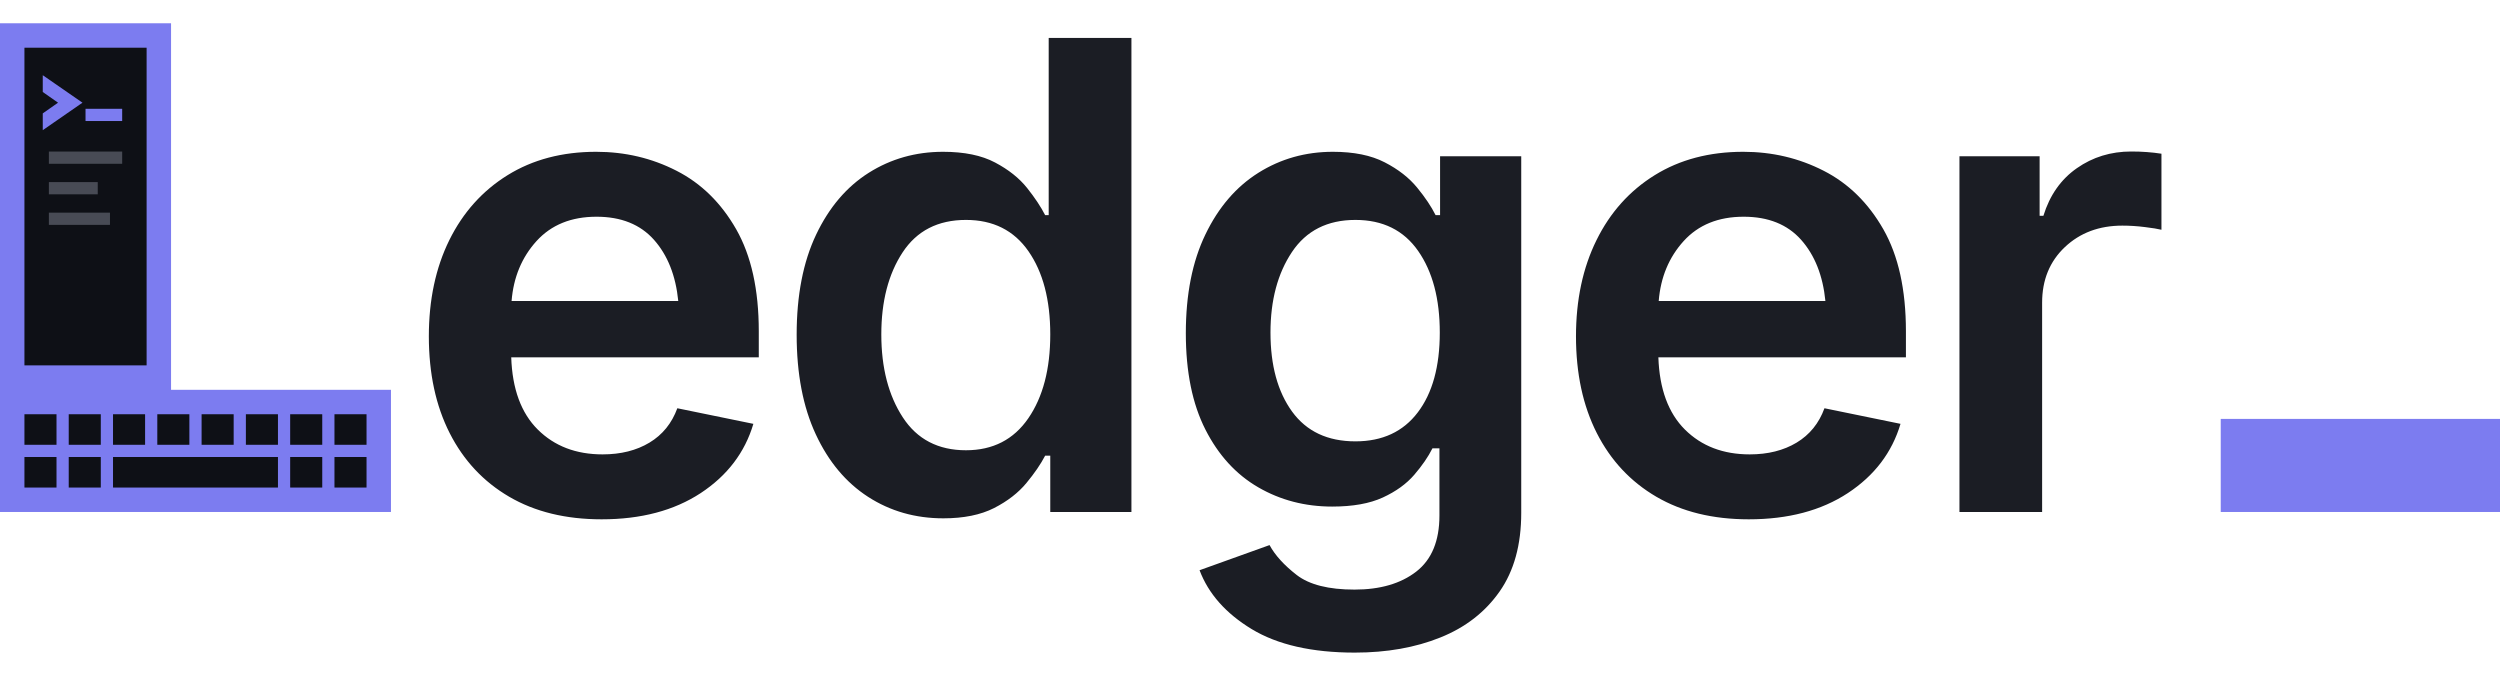
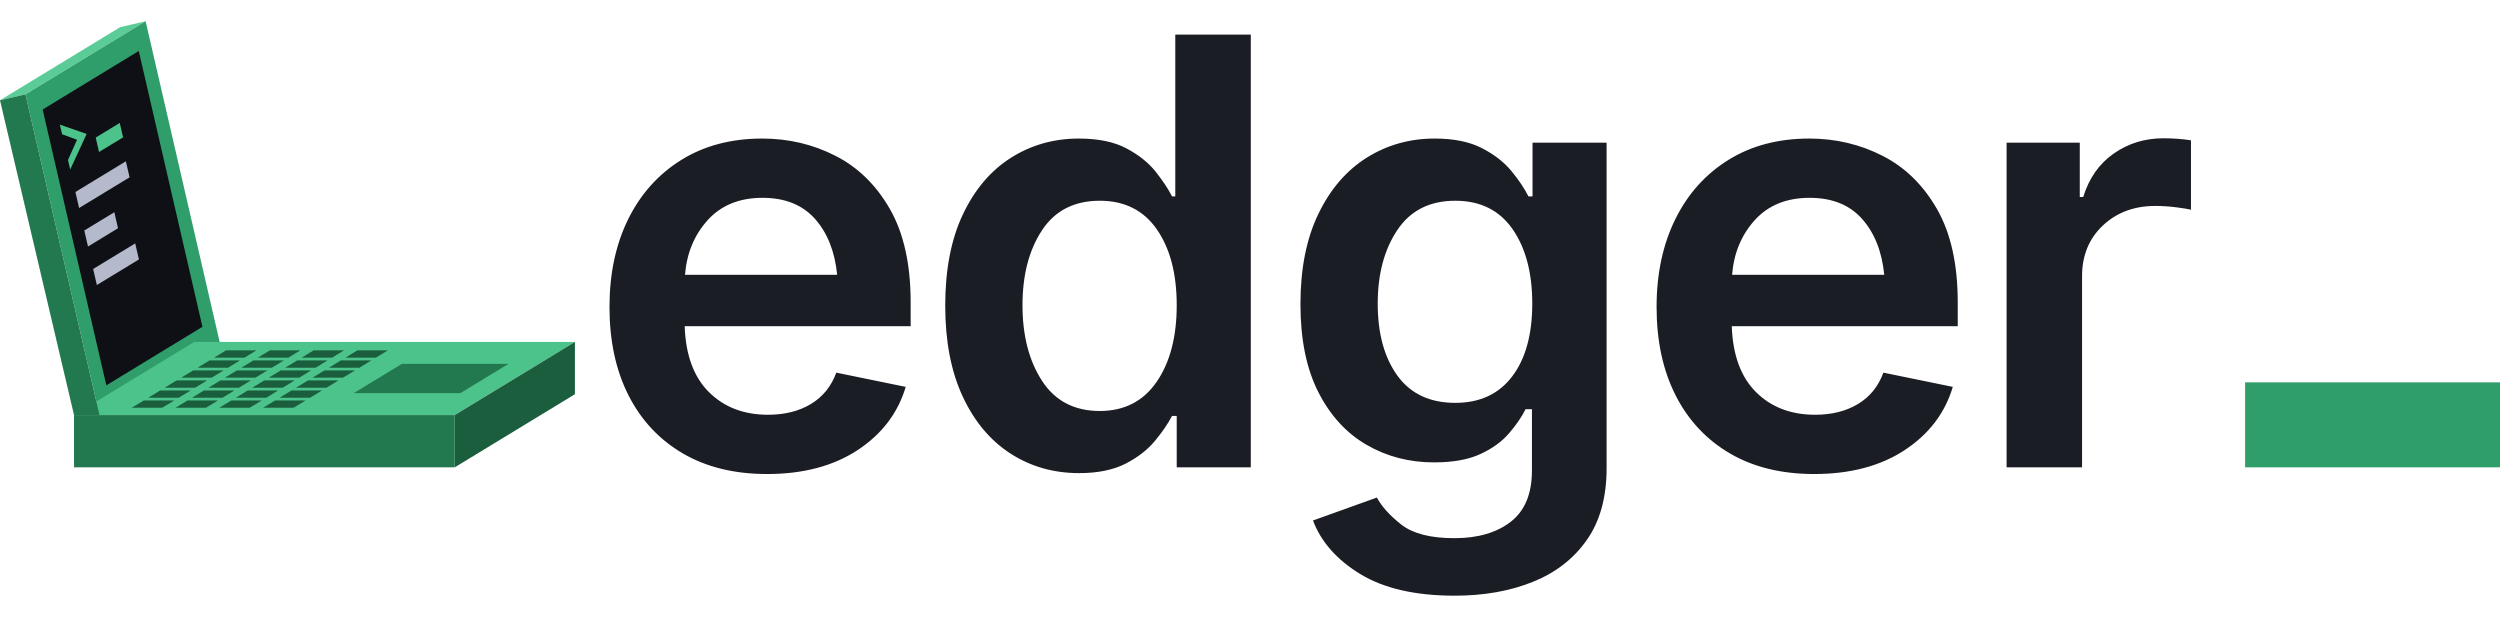
- <svg xmlns="http://www.w3.org/2000/svg" width="429.7" height="116" viewBox="0 0 429.7 116" role="img" aria-label="Ledger">
-   <g transform="translate(0 4) scale(0.2625)">
-     <path d="M0 0L112 0L112 240L256 240L256 320L0 320Z" fill="#7C7CF0" />
-     <rect x="16" y="16" width="80" height="208" fill="#0E1016" />
-     <path d="M28 34L54 52L28 70L28 59L38 52L28 45Z" fill="#7C7CF0" />
-     <rect x="56" y="56" width="24" height="8" fill="#7C7CF0" />
-     <rect x="32" y="84" width="48" height="8" fill="#B4BACB" fill-opacity="0.35" />
-     <rect x="32" y="104" width="32" height="8" fill="#B4BACB" fill-opacity="0.35" />
-     <rect x="32" y="124" width="40" height="8" fill="#B4BACB" fill-opacity="0.35" />
-     <rect x="16" y="256" width="21" height="20" fill="#0E1016" />
-     <rect x="45" y="256" width="21" height="20" fill="#0E1016" />
-     <rect x="74" y="256" width="21" height="20" fill="#0E1016" />
-     <rect x="103" y="256" width="21" height="20" fill="#0E1016" />
-     <rect x="132" y="256" width="21" height="20" fill="#0E1016" />
-     <rect x="161" y="256" width="21" height="20" fill="#0E1016" />
-     <rect x="190" y="256" width="21" height="20" fill="#0E1016" />
-     <rect x="219" y="256" width="21" height="20" fill="#0E1016" />
-     <rect x="16" y="284" width="21" height="20" fill="#0E1016" />
-     <rect x="45" y="284" width="21" height="20" fill="#0E1016" />
-     <rect x="74" y="284" width="108" height="20" fill="#0E1016" />
-     <rect x="190" y="284" width="21" height="20" fill="#0E1016" />
-     <rect x="219" y="284" width="21" height="20" fill="#0E1016" />
+ <svg xmlns="http://www.w3.org/2000/svg" width="470.76" height="116" viewBox="0 0 470.76 116" role="img" aria-label="Ledger">
+   <path d="M4.79 17.77L0.00 18.88L22.63 5.11L27.42 4.00Z" fill="#5BCB97" />
+   <path d="M18.73 78.16L4.79 17.77L27.42 4.00L41.36 64.39Z" fill="#2F9E6B" />
+   <path d="M20.02 72.56L8.03 20.62L26.13 9.60L38.12 61.54Z" fill="#0E1016" />
+   <path d="M11.27 23.47L16.32 25.22L13.22 31.93L12.80 30.12L14.51 26.32L11.69 25.28Z" fill="#4CC38A" />
+   <path d="M18.65 28.62L18.02 25.90L22.55 23.15L23.18 25.87Z" fill="#4CC38A" />
+   <path d="M14.89 39.17L14.20 36.15L23.70 30.37L24.40 33.39Z" fill="#B4BACB" />
+   <path d="M16.57 46.42L15.87 43.40L21.53 39.96L22.22 42.98Z" fill="#B4BACB" />
+   <path d="M18.24 53.67L17.54 50.65L25.46 45.83L26.16 48.85Z" fill="#B4BACB" />
+   <path d="M13.94 78.16L85.63 78.16L108.26 64.39L36.57 64.39Z" fill="#4CC38A" />
+   <path d="M24.81 76.78L30.54 76.78L32.81 75.41L27.07 75.41Z" fill="#1B5E3E" />
+   <path d="M27.91 74.90L33.64 74.90L35.91 73.52L30.17 73.52Z" fill="#1B5E3E" />
+   <path d="M31.01 73.01L36.74 73.01L39.01 71.63L33.27 71.63Z" fill="#1B5E3E" />
+   <path d="M34.11 71.12L39.84 71.12L42.10 69.75L36.37 69.75Z" fill="#1B5E3E" />
+   <path d="M37.21 69.24L42.94 69.24L45.20 67.86L39.47 67.86Z" fill="#1B5E3E" />
+   <path d="M40.31 67.35L46.04 67.35L48.30 65.97L42.57 65.97Z" fill="#1B5E3E" />
+   <path d="M33.05 76.78L38.79 76.78L41.05 75.41L35.31 75.41Z" fill="#1B5E3E" />
+   <path d="M36.15 74.90L41.89 74.90L44.15 73.52L38.41 73.52Z" fill="#1B5E3E" />
+   <path d="M39.25 73.01L44.99 73.01L47.25 71.63L41.51 71.63Z" fill="#1B5E3E" />
+   <path d="M42.35 71.12L48.09 71.12L50.35 69.75L44.61 69.75Z" fill="#1B5E3E" />
+   <path d="M45.45 69.24L51.19 69.24L53.45 67.86L47.71 67.86Z" fill="#1B5E3E" />
+   <path d="M48.55 67.35L54.29 67.35L56.55 65.97L50.81 65.97Z" fill="#1B5E3E" />
+   <path d="M41.30 76.78L47.03 76.78L49.29 75.41L43.56 75.41Z" fill="#1B5E3E" />
+   <path d="M44.40 74.90L50.13 74.90L52.39 73.52L46.66 73.52Z" fill="#1B5E3E" />
+   <path d="M47.50 73.01L53.23 73.01L55.49 71.63L49.76 71.63Z" fill="#1B5E3E" />
+   <path d="M50.60 71.12L56.33 71.12L58.59 69.75L52.86 69.75Z" fill="#1B5E3E" />
+   <path d="M53.70 69.24L59.43 69.24L61.69 67.86L55.96 67.86Z" fill="#1B5E3E" />
+   <path d="M56.80 67.35L62.53 67.35L64.79 65.97L59.06 65.97Z" fill="#1B5E3E" />
+   <path d="M49.54 76.78L55.28 76.78L57.54 75.41L51.80 75.41Z" fill="#1B5E3E" />
+   <path d="M52.64 74.90L58.38 74.90L60.64 73.52L54.90 73.52Z" fill="#1B5E3E" />
+   <path d="M55.74 73.01L61.48 73.01L63.74 71.63L58.00 71.63Z" fill="#1B5E3E" />
+   <path d="M58.84 71.12L64.58 71.12L66.84 69.75L61.10 69.75Z" fill="#1B5E3E" />
+   <path d="M61.94 69.24L67.67 69.24L69.94 67.86L64.20 67.86Z" fill="#1B5E3E" />
+   <path d="M65.04 67.35L70.77 67.35L73.04 65.97L67.30 65.97Z" fill="#1B5E3E" />
+   <path d="M66.61 74.03L86.68 74.03L95.74 68.52L75.66 68.52Z" fill="#23794F" />
+   <path d="M85.63 78.16L108.26 64.39L108.26 74.23L85.63 88.00Z" fill="#1B5E3E" />
+   <path d="M13.94 78.16L85.63 78.16L85.63 88.00L13.94 88.00Z" fill="#23794F" />
+   <path d="M18.73 78.16L4.79 17.77L0.00 18.88L13.94 78.16Z" fill="#23794F" />
+   <g transform="translate(41.06 0)">
+     <path d="M103.40 89.26L103.40 89.26Q94.16 89.26 87.52 85.38Q80.87 81.49 77.29 74.44Q73.71 67.38 73.71 57.81L73.71 57.81Q73.71 48.41 77.23 41.27Q80.76 34.13 87.24 30.11Q93.72 26.09 102.47 26.09L102.47 26.09Q109.91 26.09 116.28 29.35Q122.65 32.60 126.54 39.41Q130.42 46.22 130.42 56.94L130.42 56.94L130.42 61.42L87.87 61.42Q88.14 69.57 92.44 73.84Q96.73 78.10 103.57 78.10L103.57 78.10Q108.27 78.10 111.63 76.08Q115.00 74.05 116.42 70.17L116.42 70.17L129.49 72.85Q127.30 80.23 120.44 84.75Q113.57 89.26 103.40 89.26ZM87.93 51.74L87.93 51.74L116.58 51.74Q115.93 45.18 112.40 41.21Q108.87 37.25 102.53 37.25L102.53 37.25Q96.02 37.25 92.22 41.43Q88.42 45.62 87.93 51.74ZM162.14 89.09L162.14 89.09Q154.93 89.09 149.21 85.40Q143.50 81.71 140.22 74.66Q136.93 67.60 136.93 57.54L136.93 57.54Q136.93 47.37 140.27 40.34Q143.61 33.31 149.32 29.70Q155.04 26.09 162.09 26.09L162.09 26.09Q167.56 26.09 171.03 27.93Q174.50 29.76 176.53 32.30Q178.55 34.84 179.64 36.98L179.64 36.98L180.25 36.98L180.25 6.52L194.47 6.52L194.47 88L180.52 88L180.52 78.32L179.64 78.32Q178.50 80.51 176.42 83.02Q174.34 85.54 170.87 87.32Q167.39 89.09 162.14 89.09ZM166.03 77.39L166.03 77.39Q172.97 77.39 176.75 71.89Q180.52 66.40 180.52 57.48L180.52 57.48Q180.52 48.57 176.77 43.18Q173.03 37.80 166.03 37.80L166.03 37.80Q158.81 37.80 155.14 43.38Q151.48 48.95 151.48 57.48L151.48 57.48Q151.48 66.07 155.17 71.73Q158.86 77.39 166.03 77.39ZM232.86 112.17L232.86 112.17Q221.82 112.17 215.14 108.13Q208.47 104.08 206.18 98.01L206.18 98.01L218.21 93.69Q219.63 96.31 222.88 98.83Q226.14 101.34 232.81 101.34L232.81 101.34Q239.43 101.34 243.42 98.25Q247.41 95.16 247.41 88.60L247.41 88.60L247.41 77.06L246.21 77.06Q245.11 79.25 243.09 81.60Q241.07 83.95 237.68 85.51Q234.29 87.07 228.98 87.07L228.98 87.07Q221.98 87.07 216.27 83.76Q210.55 80.45 207.19 73.84Q203.82 67.22 203.82 57.27L203.82 57.27Q203.82 47.26 207.19 40.29Q210.55 33.31 216.29 29.70Q222.04 26.09 229.09 26.09L229.09 26.09Q234.50 26.09 238.00 27.90Q241.50 29.70 243.58 32.25Q245.66 34.79 246.75 36.98L246.75 36.98L247.52 36.98L247.52 26.86L261.47 26.86L261.47 88.16Q261.47 96.37 257.75 101.67Q254.03 106.98 247.57 109.57Q241.12 112.17 232.86 112.17ZM232.97 75.86L232.97 75.86Q239.92 75.86 243.69 70.88Q247.47 65.91 247.47 57.16L247.47 57.16Q247.47 48.46 243.75 43.13Q240.03 37.80 232.97 37.80L232.97 37.80Q225.75 37.80 222.06 43.32Q218.37 48.84 218.37 57.16L218.37 57.16Q218.37 65.63 222.09 70.75Q225.81 75.86 232.97 75.86ZM300.57 89.26L300.57 89.26Q291.33 89.26 284.69 85.38Q278.04 81.49 274.46 74.44Q270.88 67.38 270.88 57.81L270.88 57.81Q270.88 48.41 274.41 41.27Q277.93 34.13 284.41 30.11Q290.89 26.09 299.64 26.09L299.64 26.09Q307.08 26.09 313.45 29.35Q319.82 32.60 323.71 39.41Q327.59 46.22 327.59 56.94L327.59 56.94L327.59 61.42L285.04 61.42Q285.32 69.57 289.61 73.84Q293.90 78.10 300.74 78.10L300.74 78.10Q305.44 78.10 308.80 76.08Q312.17 74.05 313.59 70.17L313.59 70.17L326.66 72.85Q324.47 80.23 317.61 84.75Q310.75 89.26 300.57 89.26ZM285.10 51.74L285.10 51.74L313.75 51.74Q313.10 45.18 309.57 41.21Q306.04 37.25 299.70 37.25L299.70 37.25Q293.19 37.25 289.39 41.43Q285.59 45.62 285.10 51.74ZM351.00 88L336.79 88L336.79 26.86L350.57 26.86L350.57 37.09L351.22 37.09Q352.86 31.78 356.97 28.91Q361.07 26.04 366.32 26.04L366.32 26.04Q369.05 26.04 371.51 26.42L371.51 26.42L371.51 39.49Q370.64 39.27 368.67 39.03Q366.70 38.78 364.79 38.78L364.79 38.78Q358.82 38.78 354.91 42.47Q351.00 46.16 351.00 52.02L351.00 52.02L351.00 88Z" fill="#1B1D24" />
+     <rect x="381.7" y="72" width="48" height="16" fill="#2F9E6B" />
  </g>
-   <path d="M103.40 89.26L103.40 89.26Q94.16 89.26 87.52 85.38Q80.87 81.49 77.29 74.44Q73.71 67.38 73.71 57.81L73.71 57.81Q73.71 48.41 77.23 41.27Q80.76 34.13 87.24 30.11Q93.72 26.09 102.47 26.09L102.47 26.09Q109.91 26.09 116.28 29.35Q122.65 32.60 126.54 39.41Q130.42 46.22 130.42 56.94L130.42 56.94L130.42 61.42L87.87 61.42Q88.14 69.57 92.44 73.84Q96.73 78.10 103.57 78.10L103.57 78.10Q108.27 78.10 111.63 76.08Q115.00 74.05 116.42 70.17L116.42 70.17L129.49 72.85Q127.30 80.23 120.44 84.75Q113.57 89.26 103.40 89.26ZM87.93 51.74L87.93 51.74L116.58 51.74Q115.93 45.18 112.40 41.21Q108.87 37.25 102.53 37.25L102.53 37.25Q96.02 37.25 92.22 41.43Q88.42 45.62 87.93 51.74ZM162.14 89.09L162.14 89.09Q154.93 89.09 149.21 85.40Q143.50 81.71 140.22 74.66Q136.93 67.60 136.93 57.54L136.93 57.54Q136.93 47.37 140.27 40.34Q143.61 33.31 149.32 29.70Q155.04 26.09 162.09 26.09L162.09 26.09Q167.56 26.09 171.03 27.93Q174.50 29.76 176.53 32.30Q178.55 34.84 179.64 36.98L179.64 36.98L180.25 36.98L180.25 6.52L194.47 6.52L194.47 88L180.52 88L180.52 78.32L179.64 78.32Q178.50 80.51 176.42 83.02Q174.34 85.54 170.87 87.32Q167.39 89.09 162.14 89.09ZM166.03 77.39L166.03 77.39Q172.97 77.39 176.75 71.89Q180.52 66.40 180.52 57.48L180.52 57.48Q180.52 48.57 176.77 43.18Q173.03 37.80 166.03 37.80L166.03 37.80Q158.81 37.80 155.14 43.38Q151.48 48.95 151.48 57.48L151.48 57.48Q151.48 66.07 155.17 71.73Q158.86 77.39 166.03 77.39ZM232.86 112.17L232.86 112.17Q221.82 112.17 215.14 108.13Q208.47 104.08 206.18 98.01L206.18 98.01L218.21 93.69Q219.63 96.31 222.88 98.83Q226.14 101.34 232.81 101.34L232.81 101.34Q239.43 101.34 243.42 98.25Q247.41 95.16 247.41 88.60L247.41 88.60L247.41 77.06L246.21 77.06Q245.11 79.25 243.09 81.60Q241.07 83.95 237.68 85.51Q234.29 87.07 228.98 87.07L228.98 87.07Q221.98 87.07 216.27 83.76Q210.55 80.45 207.19 73.84Q203.82 67.22 203.82 57.27L203.82 57.27Q203.82 47.26 207.19 40.29Q210.55 33.31 216.29 29.70Q222.04 26.09 229.09 26.09L229.09 26.09Q234.50 26.09 238.00 27.90Q241.50 29.70 243.58 32.25Q245.66 34.79 246.75 36.98L246.75 36.98L247.52 36.98L247.52 26.86L261.47 26.86L261.47 88.16Q261.47 96.37 257.75 101.67Q254.03 106.98 247.57 109.57Q241.12 112.17 232.86 112.17ZM232.97 75.86L232.97 75.86Q239.92 75.86 243.69 70.88Q247.47 65.91 247.47 57.16L247.47 57.16Q247.47 48.46 243.75 43.13Q240.03 37.80 232.97 37.80L232.97 37.80Q225.75 37.80 222.06 43.32Q218.37 48.84 218.37 57.16L218.37 57.16Q218.37 65.63 222.09 70.75Q225.81 75.86 232.97 75.86ZM300.57 89.26L300.57 89.26Q291.33 89.26 284.69 85.38Q278.04 81.49 274.46 74.44Q270.88 67.38 270.88 57.81L270.88 57.81Q270.88 48.41 274.41 41.27Q277.93 34.13 284.41 30.11Q290.89 26.09 299.64 26.09L299.64 26.09Q307.08 26.09 313.45 29.35Q319.82 32.60 323.71 39.41Q327.59 46.22 327.59 56.94L327.59 56.94L327.59 61.42L285.04 61.42Q285.32 69.57 289.61 73.84Q293.90 78.10 300.74 78.10L300.74 78.10Q305.44 78.10 308.80 76.08Q312.17 74.05 313.59 70.17L313.59 70.17L326.66 72.85Q324.47 80.23 317.61 84.75Q310.75 89.26 300.57 89.26ZM285.10 51.74L285.10 51.74L313.75 51.74Q313.10 45.18 309.57 41.21Q306.04 37.25 299.70 37.25L299.70 37.25Q293.19 37.25 289.39 41.43Q285.59 45.62 285.10 51.74ZM351.00 88L336.79 88L336.79 26.86L350.57 26.86L350.57 37.09L351.22 37.09Q352.86 31.78 356.97 28.91Q361.07 26.04 366.32 26.04L366.32 26.04Q369.05 26.04 371.51 26.42L371.51 26.42L371.51 39.49Q370.64 39.27 368.67 39.03Q366.70 38.78 364.79 38.78L364.79 38.78Q358.82 38.78 354.91 42.47Q351.00 46.16 351.00 52.02L351.00 52.02L351.00 88Z" fill="#1B1D24" />
-   <rect x="381.7" y="72" width="48" height="16" fill="#7C7CF0" />
</svg>
